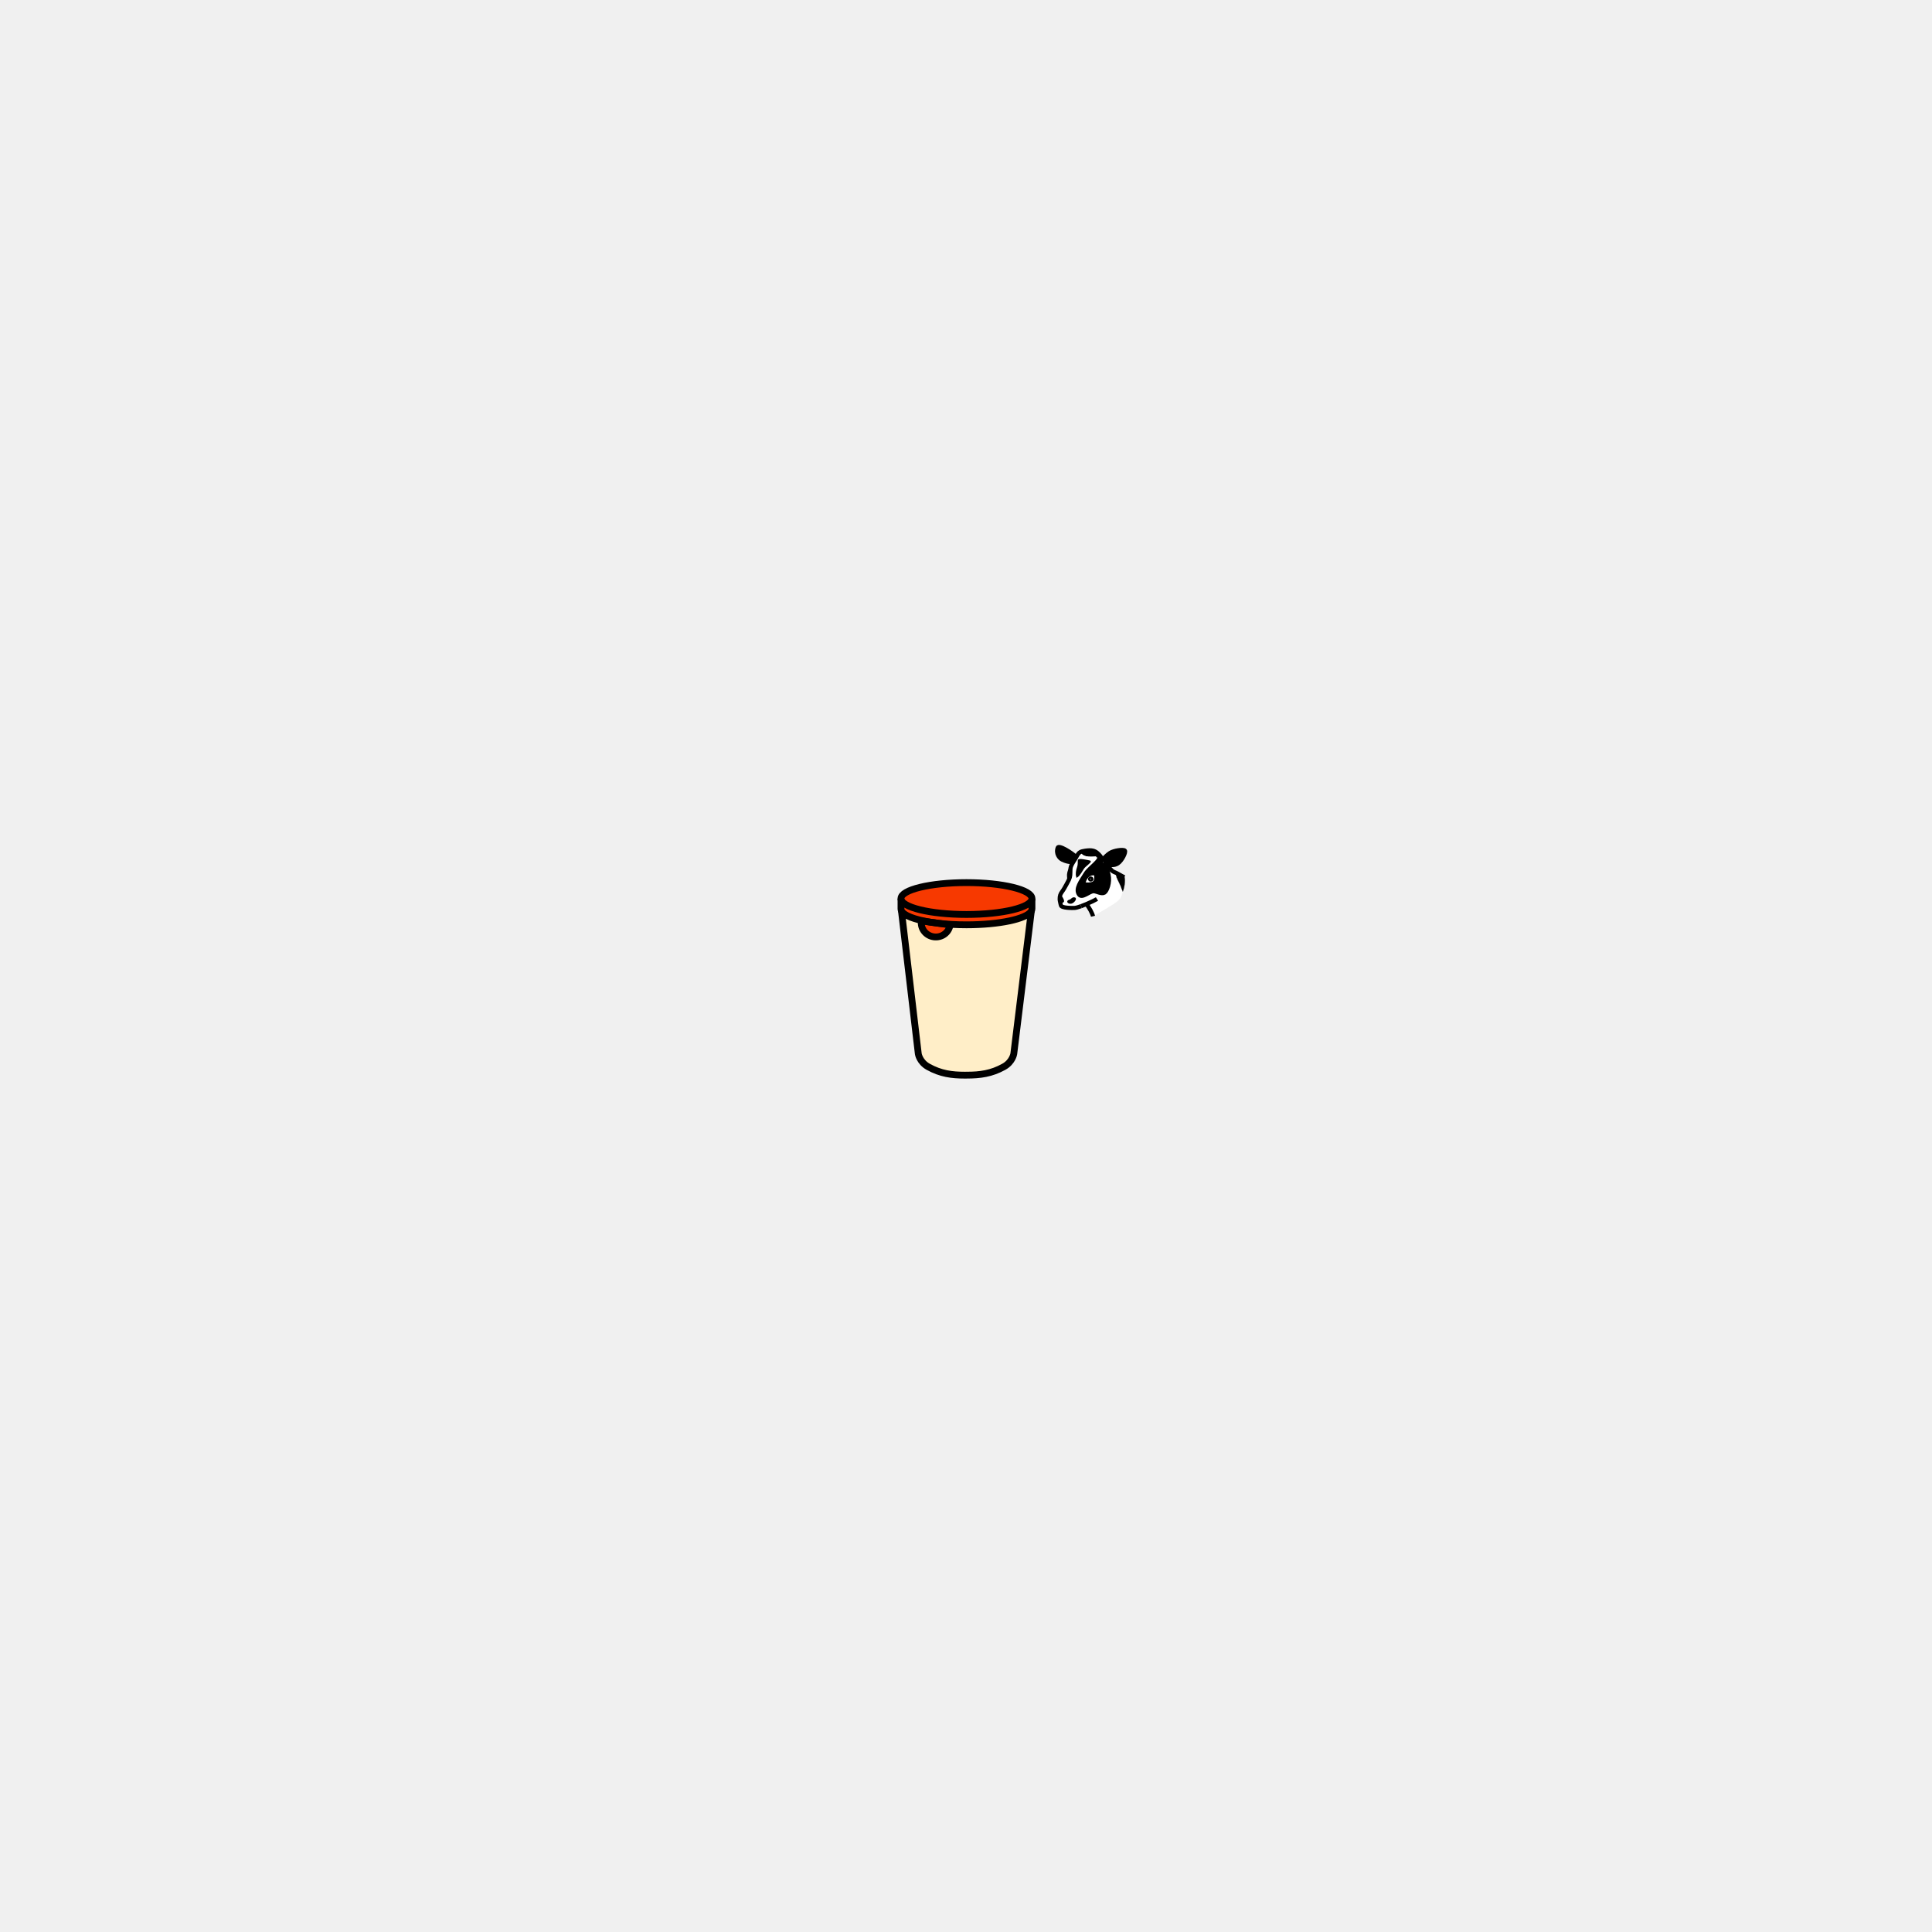
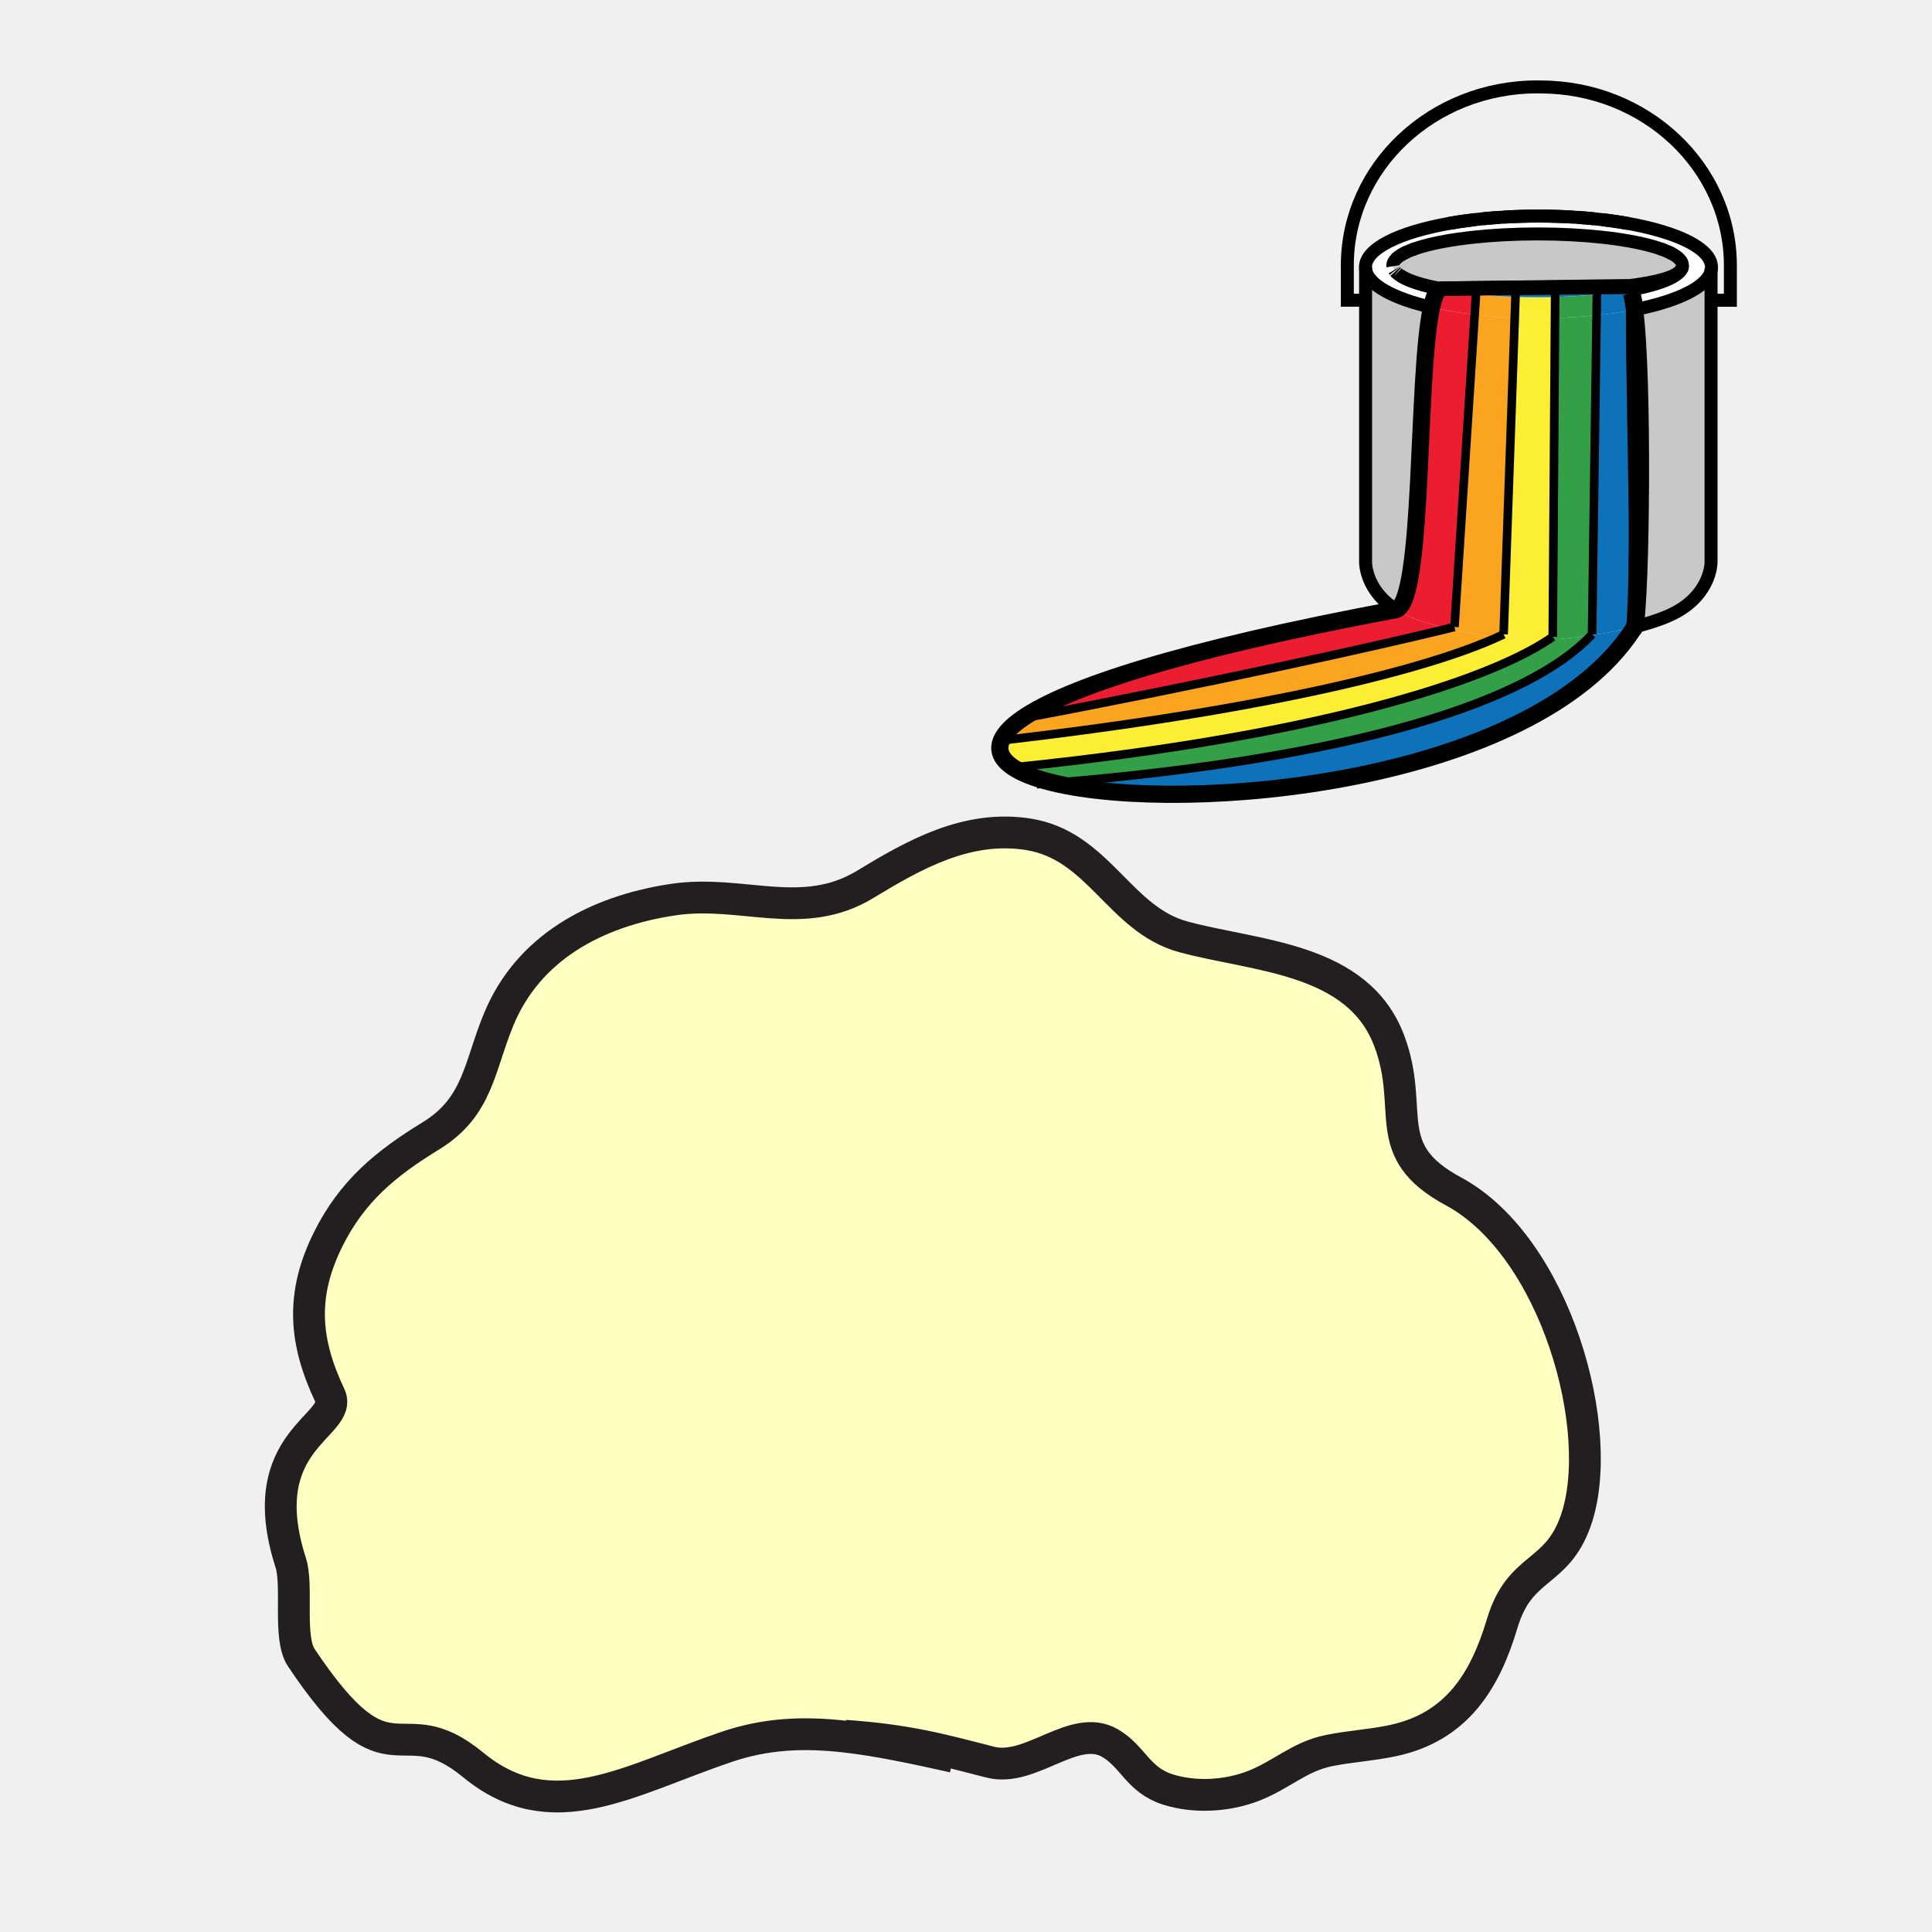
- <svg xmlns="http://www.w3.org/2000/svg" width="6037.35" height="6037.35" viewBox="0 0 6037.35 6037.35" overflow="visible">
-   <path d="M3507.26 2738.178c1.729.64 3.84 1.4 6.64 2.41 3.36 12.59-.64 34.58-5.37 45.91-.02-.04-.04-.07-.05-.11-3-6.22-4.47-11.51-6.97-17.77-4.78-12.04-15.721-27.57-14.8-40.97 12.899 7.18 13.76 7.99 20.52 10.52l.03.01zM3454.48 2702.818l-1.33.33c-1.92-2.99-3.41-2.81-5.37-6.36-1.56-2.82-2.05-6.55-3.359-9.95l.06-.02c8.46-7.99 14.17-14.87 24-21.34 12.27-8.07 42.6-12.14 46.67-7.33 4.061 4.82-9.11 31.6-22 40-13.061 8.5-23.961 3.18-38.671 4.67z" />
-   <path d="M3444.42 2686.838c1.31 3.4 1.8 7.13 3.359 9.95 1.96 3.55 3.45 3.37 5.37 6.36l1.33-.33c.47.93.93 1.96 1.39 3.06 4.42 10.64 8.23 27.88 8.23 27.88 5.479 24.09-5.03 50.89-12.86 55.65-9.1 5.52-23.81-4.23-33.51-4.57-13.11-.45-36 23.75-45.59 10.77-13-17.6 5.7-41.41 20.26-65.13 11.4-18.59 51.12-43.25 41.68-54.6 1.061-.04 2.08-.06 3.07-.06l1.36-.66c2.85 3.69 5.13 7.71 5.97 11.66l-.059.02zm-36.24 67.52c10.22-1.48 8.79-9.13 8.72-16.5-15.01-.43-20.92 17.33-20.92 17.33 6.34.31 6.01.07 12.2-.83z" />
-   <path d="M3434.08 2675.878c-19.18.66-48.67 6.44-57.979-13.44 3.399-1.78 7.99-2.96 14.95-3.96 20.76-3 29.56-.24 38.1 7 3.11 2.64 6.51 6 9.36 9.68l-1.36.66c-.991 0-2.011.02-3.071.06z" />
-   <path d="M3413.64 2746.928c0 2.48-2.311 4.48-5.16 4.48s-5.16-2-5.16-4.48 2.311-4.48 5.16-4.48 5.16 2.01 5.16 4.48z" fill="#fff" />
-   <path d="M3416.9 2737.858c.07 7.37 1.5 15.02-8.72 16.5-6.19.9-5.86 1.14-12.2.83 0 0 5.91-17.76 20.92-17.33zm-8.42 13.55c2.85 0 5.16-2 5.16-4.48 0-2.47-2.311-4.48-5.16-4.48s-5.16 2-5.16 4.48 2.31 4.48 5.16 4.48z" fill="#fff" />
-   <path d="M3370.54 2688.468c0-4.83 30.4 2.05 35.08 3.08 4.58 1-15.14 13.93-20.14 21.43-4.81 7.22-12.48 21.81-20.01 26.6-2.78-8.24-.41-20.73 2.529-28.58 2.631-7.01 2.541-14.76 2.541-22.53zM3358.78 2806.728c4.9 2.36-4.569 13.74-11.29 15.02-8.95 1.7-15.31-5.79-5.18-8.17 6-1.41 9.22-9.79 16.47-6.85zM3303.81 2648.148c4.61-12.51 49.02 17.31 60.25 28.89-.88 1.56-1.83 3.26-2.91 5.11-2.76 4.74-5.71 9.06-8.32 13.29l-1.02-.62s-11.67 3.27-32.66-6.67c-10.65-5.04-22.49-20.6-15.34-40zM3319.56 2806.368c1 1.7 4.47 7.92 3.04 10.77-1.91 3.82-8.96.29-10.021-1.15-.33-.46-.52-.96-.619-1.49-.2-1.1 0-2.31.199-3.38.44-2.4 1.16-9.48 2.32-10.03 1.821-.61 3.781 3.1 5.081 5.28z" />
-   <path d="M3365.47 2739.578c7.529-4.79 15.2-19.38 20.01-26.6 5-7.5 24.72-20.43 20.14-21.43-4.68-1.03-35.08-7.91-35.08-3.08 0 7.77.091 15.52-2.54 22.53-2.94 7.85-5.31 20.34-2.53 28.58zm-50.99 61.51c-1.16.55-1.88 7.63-2.32 10.03-.199 1.07-.399 2.28-.199 3.38-.261-1.55-.44-2.96-.48-4.02-.38-10.79 2.8-17.63 6.3-22.44 7.51-10.33 9-14.08 14.99-24.6 3.16-5.55 5.47-9.89 7.16-13.52 5.91-12.7 4.27-16.72 5.05-33.44.06-1.36.22-2.68.45-3.97 0-.01.01-.01.01-.02 1.1-6.06 3.95-11.48 7.39-17.05 2.61-4.23 5.561-8.55 8.32-13.29 1.08-1.85 2.03-3.55 2.91-5.11 4.2-7.49 6.61-11.79 12.04-14.6 9.31 19.88 38.8 14.1 57.979 13.44 9.44 11.35-30.279 36.01-41.68 54.6-14.56 23.72-33.26 47.53-20.26 65.13 9.59 12.98 32.479-11.22 45.59-10.77 9.7.34 24.41 10.09 33.51 4.57 7.83-4.76 18.34-31.56 12.86-55.65 0 0-3.811-17.24-8.23-27.88l2.11-.9c6.72 3.75 11.12 10.26 16.3 15.24 5.17 4.98 10.45 5.6 16.101 8.67l16.85 9.28c-6.76-2.53-7.62-3.34-20.52-10.52-.921 13.4 10.02 28.93 14.8 40.97 2.5 6.26 3.97 11.55 6.97 17.77l-.03.01c-1.56 4.5-4.37 16.53-7.22 20.33-6.71 8.95-17.12 15.81-26.48 21.68-18.899 11.84-39.659 23.92-59.109 34.89l-.05-.09c-2.41-10.09-12.32-27.45-19.11-36.06l-.93-2.2c-5.82 2.47-11.761 4.84-17.25 6.83-8.53 3.08-16.011 5.24-20.391 5.44-5.979.26-42.22.92-42.81-8.68 0 0-2.16-8.12-3.14-14.04.1.53.289 1.03.619 1.49 1.061 1.44 8.11 4.97 10.021 1.15 1.43-2.85-2.04-9.07-3.04-10.77-1.301-2.18-3.261-5.89-5.081-5.28zm33.01 20.66c6.721-1.28 16.19-12.66 11.29-15.02-7.25-2.94-10.47 5.44-16.47 6.85-10.13 2.38-3.77 9.87 5.18 8.17z" fill="#fff" />
-   <g fill="none">
-     <path d="M3364.48 2677.478a16.3 16.3 0 0 0-.42-.44c-11.23-11.58-55.64-41.4-60.25-28.89-7.15 19.4 4.689 34.96 15.34 40 20.99 9.94 32.66 6.67 32.66 6.67" stroke="#000" stroke-width="9.578" />
-     <path d="M3345.43 2712.508c-2.21 3.96-4.58 7.99-5.95 13.47-2.46 9.82-.5 13.08-.5 23.5M3350.48 2699.478c-.76 5.18-2.82 9.06-5.04 13.01" stroke="#000" stroke-width="8" />
-     <path d="M3416.9 2737.858c.07 7.37 1.5 15.02-8.72 16.5-6.19.9-5.86 1.14-12.2.83 0 0 5.91-17.76 20.92-17.33z" stroke="#fff" stroke-width="5" />
-     <path d="M3413.64 2746.928c0 2.48-2.311 4.48-5.16 4.48s-5.16-2-5.16-4.48 2.311-4.48 5.16-4.48 5.16 2.01 5.16 4.48z" stroke="#000" stroke-width="7" />
-     <path d="M3342.31 2813.578c-10.13 2.38-3.771 9.87 5.18 8.17 6.721-1.28 16.19-12.66 11.29-15.02-7.25-2.94-10.47 5.44-16.47 6.85z" stroke="#000" stroke-width="4.309" />
-     <path d="M3370.54 2688.468c0-4.83 30.4 2.05 35.08 3.08 4.58 1-15.14 13.93-20.14 21.43-4.81 7.22-12.48 21.81-20.01 26.6-2.78-8.24-.41-20.73 2.529-28.58 2.631-7.01 2.541-14.76 2.541-22.53z" stroke="#000" stroke-width="5" />
-     <path d="M3378.3 2831.778c5.489-1.99 11.43-4.36 17.25-6.83 14.01-5.95 27.359-12.5 32.399-15.72M3396.48 2827.148c6.79 8.61 16.7 25.97 19.11 36.06" stroke="#000" stroke-width="13" />
-     <path d="M3319.56 2806.368c1 1.7 4.47 7.92 3.04 10.77-1.91 3.82-8.96.29-10.021-1.15-.33-.46-.52-.96-.619-1.49-.2-1.1 0-2.31.199-3.38.44-2.4 1.16-9.48 2.32-10.03 1.821-.61 3.781 3.1 5.081 5.28z" stroke="#000" stroke-width="4.308" />
-     <path stroke="#000" stroke-width="13" d="M3507.26 2738.178l6 3.31M3457.98 2704.978c6.72 3.75 11.12 10.26 16.3 15.24 5.17 4.98 10.45 5.6 16.101 8.67l16.85 9.28" />
-     <path d="M3426.88 2671.908c3.529 1.02 5.859 2.36 7.199 3.97 9.44 11.35-30.279 36.01-41.68 54.6-14.56 23.72-33.26 47.53-20.26 65.13 9.59 12.98 32.479-11.22 45.59-10.77 9.7.34 24.41 10.09 33.51 4.57 7.83-4.76 18.34-31.56 12.86-55.65 0 0-3.811-17.24-8.23-27.88-.46-1.1-.92-2.13-1.39-3.06 14.71-1.49 25.61 3.83 38.67-4.67 12.89-8.4 26.061-35.18 22-40-4.07-4.81-34.4-.74-46.67 7.33-9.83 6.47-15.54 13.35-24 21.34-.84-3.95-3.12-7.97-5.97-11.66-2.851-3.68-6.25-7.04-9.36-9.68-8.54-7.24-17.34-10-38.1-7-6.96 1-11.551 2.18-14.95 3.96-5.43 2.81-7.84 7.11-12.04 14.6-.88 1.56-1.83 3.26-2.91 5.11-2.76 4.74-5.71 9.06-8.32 13.29-3.439 5.57-6.29 10.99-7.39 17.05 0 .01-.01.01-.01.02-.23 1.29-.391 2.61-.45 3.97-.78 16.72.86 20.74-5.05 33.44-1.69 3.63-4 7.97-7.16 13.52-5.99 10.52-7.48 14.27-14.99 24.6-3.5 4.81-6.68 11.65-6.3 22.44.04 1.06.22 2.47.48 4.02.979 5.92 3.14 14.04 3.14 14.04.59 9.6 36.83 8.94 42.81 8.68 4.38-.2 11.86-2.36 20.391-5.44" stroke="#000" stroke-width="13" />
-     <path d="M3507.23 2738.168c-6.76-2.53-7.62-3.34-20.52-10.52" stroke="#000" stroke-width=".5" stroke-linecap="round" stroke-linejoin="round" />
-     <path stroke="#000" stroke-width="13" d="M3507.26 2738.178l-.03-.01" />
-     <path d="M3486.71 2727.648c-.921 13.4 10.02 28.93 14.8 40.97 2.5 6.26 3.97 11.55 6.97 17.77.01.04.03.07.05.11 4.73-11.33 8.73-33.32 5.37-45.91-2.8-1.01-4.91-1.77-6.64-2.41" stroke="#000" stroke-width=".5" stroke-linecap="round" stroke-linejoin="round" />
+ <svg xmlns="http://www.w3.org/2000/svg" width="850.524" height="850.529" viewBox="0 0 850.524 850.529" overflow="visible">
+   <path d="M740.679 117.273z" fill="#0d72ba" />
+   <path d="M703.041 126.188l-35.733.46-17.354.222-15.352.195c-7.902-1.353-14.042-3.235-17.688-5.431-.119-.07-.233-.141-.347-.211a10.963 10.963 0 0 1-.995-.698c-.13-.092-.243-.189-.357-.281-.032-.021-.064-.049-.097-.076-.055-.049-.104-.086-.152-.135-.064-.054-.124-.114-.184-.173-.06-.054-.113-.113-.173-.167a5.703 5.703 0 0 1-.313-.341c-.055-.054-.104-.114-.151-.167a1.736 1.736 0 0 1-.13-.173 3.086 3.086 0 0 1-.244-.346c-.032-.043-.054-.081-.081-.125-.043-.076-.081-.151-.124-.227-.07-.13-.13-.265-.179-.4a2.009 2.009 0 0 1-.124-.373c-.017-.06-.033-.114-.044-.173 0-.005-.005-.016-.005-.021a4.261 4.261 0 0 1-.044-.271v-.054a1.93 1.93 0 0 1-.021-.303c0-1.017.498-2.001 1.439-2.954.064-.065.13-.125.194-.189.06-.06.119-.119.184-.173.065-.054.125-.114.189-.167a12.454 12.454 0 0 1 1.602-1.147c.168-.103.352-.211.535-.325.185-.103.373-.211.568-.313.2-.103.4-.206.605-.309.076-.043.157-.081.238-.119.238-.114.486-.228.735-.346a31.867 31.867 0 0 1 2.158-.893 44.57 44.57 0 0 1 1.185-.433c.271-.097.547-.189.833-.287.282-.092.563-.184.86-.276.292-.092.584-.184.888-.276.297-.086.605-.173.919-.265 11.657-3.322 30.006-5.463 50.642-5.463 20.637 0 38.985 2.142 50.643 5.463.308.092.616.178.919.265l.888.276c.292.092.578.184.859.276.281.098.558.189.833.287.406.141.801.287 1.18.433.768.287 1.493.584 2.163.893.249.119.498.232.736.346.081.038.162.076.238.119.199.103.405.206.605.309.194.103.384.211.568.313.184.108.362.216.535.325.346.211.671.427.968.649.222.163.434.33.633.498.065.054.125.113.189.167.13.114.244.222.357.335.952.958 1.46 1.958 1.46 2.98 0 .119-.011.244-.021.357-.016.13-.037.26-.07.384-.005.005-.005.011-.005.016-1.077 4.089-10.905 6.61-25.511 8.363l-12.049.15z" fill="#c8c8c8" />
+   <path d="M735.384 111.334c.205.108.405.211.605.314-.2-.103-.406-.206-.605-.309-.076-.043-.157-.081-.238-.119.081.038.162.076.238.114zM735.146 111.221c-.238-.114-.487-.228-.736-.346.248.113.497.227.736.346zM731.066 109.549zM719.707 275.933c2.813-13.988 3.824-110.252-.124-139.603 19.019-3.754 31.985-9.975 33.678-17.115v128.417s.07 13.512-15.644 21.962c-4.576 2.461-10.954 4.587-17.91 6.339z" fill="#c8c8c8" />
+   <path d="M719.583 136.331c3.948 29.351 2.938 125.614.124 139.603.931-5.35 1.201-19.127 1.152-36.269.373-34.117-.043-81.649-1.276-103.334z" fill="#33a048" />
+   <path d="M719.583 136.331c1.233 21.686 1.649 69.217 1.276 103.333-.097-34.63-1.482-82.989-1.276-103.333z" fill="#c8c8c8" />
+   <path d="M702.862 138.813l.13-9.174c5.442-.536 10.479-1.233 14.984-2.066l.254 1.396c.433 1.417.893 3.943 1.353 7.362-5.161 1.022-10.77 1.86-16.721 2.482zM718.858 277.221c-44.443 67.827-196.233 81.588-255.107 67.443 135.242-11.089 209.767-36.442 236.705-64.955 6.296-.936 13.009-2.207 19.251-3.776-.064.585-.601.909-.849 1.288z" fill="#0d72ba" />
+   <path d="M718.23 128.968a29.834 29.834 0 0 1 1.353 7.362c-.46-3.418-.92-5.944-1.353-7.362z" fill="#fff" />
+   <path d="M715.093 126.037c-.838.103-1.698.2-2.569.297l-9.487.092.005-.238 12.051-.151z" fill="#faa41f" />
+   <path d="M703.036 126.426l9.487-.092c-2.996.33-6.172.633-9.498.909l.011-.817z" fill="#faa41f" />
+   <path d="M716.781 98.384z" fill="#fff" />
+   <path d="M703.025 127.243a355.99 355.99 0 0 0 9.498-.909c.871-.097 1.731-.195 2.569-.297 14.605-1.752 24.434-4.273 25.511-8.363-.979 3.97-9.559 7.502-22.627 9.899-4.506.833-9.542 1.531-14.984 2.066l.033-2.396z" fill="#0d72ba" />
+   <path d="M705.216 96.686z" fill="#fff" />
+   <path fill="#faa41f" d="M703.041 126.188l-.005.238-18.381.173-17.347.162v-.113z" />
+   <path d="M700.456 279.709c.146-.151.286-.303.427-.455l1.979-140.441c5.95-.622 11.56-1.461 16.721-2.483-.206 20.344 1.179 68.703 1.276 103.333-.189 17.125-.573 30.871-1.152 36.269-6.242 1.57-12.955 2.841-19.251 3.777z" fill="#0d72ba" />
+   <path d="M681.777 281.564c4.798-.146 11.468-.779 18.679-1.855-26.938 28.512-101.463 53.866-236.705 64.955-6.329-1.52-11.587-3.365-15.52-5.501l-.157-1.526c133.074-13.756 206.268-37.827 233.703-56.073z" fill="#33a048" />
+   <path d="M694.489 95.701z" fill="#fff" />
+   <path d="M684.655 126.599l18.381-.173-.011.817c-5.739.481-11.917.898-18.381 1.282l.011-1.812v-.114z" fill="#faa41f" />
+   <path d="M702.992 129.639c-5.723.557-11.895.941-18.364 1.109l.017-2.223c6.464-.384 12.642-.801 18.381-1.282l-.034 2.396z" fill="#0d72ba" />
+   <path d="M684.563 140.009l.064-9.261c6.47-.167 12.642-.552 18.364-1.109l-.13 9.174a234.177 234.177 0 0 1-18.298 1.196z" fill="#33a048" />
+   <path d="M681.777 281.564a67.05 67.05 0 0 0 1.796-1.228l.99-140.328a234.313 234.313 0 0 0 18.299-1.195l-1.979 140.441c-.141.151-.281.303-.427.455-7.211 1.076-13.881 1.709-18.679 1.855z" fill="#33a048" />
+   <path d="M448.074 337.637l.157 1.526c-6.815-3.7-9.655-8.271-7.222-13.54l1.31.151c117.555-13.642 186.23-31.363 216.896-45.249 6.216.768 11.712 1.174 15.515 1.174l4.976-.098c.645 0 1.337-.011 2.072-.038-27.436 18.247-100.63 42.318-233.704 56.074zM677.293 140.117c-3.543 0-7.037-.07-10.451-.211l.325-9.217c3.181.108 6.442.162 9.758.162 2.607 0 5.177-.032 7.703-.103l-.064 9.261c-2.392.075-4.821.108-7.271.108z" fill="#fbee34" />
+   <path d="M676.677 128.968c-3.219.173-6.378.276-9.461.319l.092-2.526 17.348-.162v.114l-.011 1.812c-2.614.151-5.275.297-7.968.443z" fill="#faa41f" />
+   <path d="M676.677 128.968c2.693-.146 5.354-.292 7.968-.443l-.017 2.223c-2.526.07-5.096.103-7.703.103-3.315 0-6.577-.054-9.758-.162l.049-1.401c3.083-.044 6.242-.146 9.461-.32z" fill="#0d72ba" />
+   <path fill="#faa41f" d="M667.308 126.648v.113l-17.354.163v-.054z" />
+   <path d="M667.308 126.761l-.092 2.526a210.662 210.662 0 0 1-17.386-.455l.124-1.909 17.354-.162z" fill="#faa41f" />
+   <path d="M692.64 95.583c-4.955-.298-10.089-.455-15.347-.455s-10.392.157-15.352.455c4.96-.303 10.094-.46 15.352-.46s10.392.156 15.347.46z" fill="#fff" />
+   <path d="M674.729 281.7c-3.803 0-9.299-.406-15.515-1.174.941-.427 1.851-.85 2.722-1.271l4.905-139.349a253.69 253.69 0 0 0 17.722.103l-.99 140.328a67.05 67.05 0 0 1-1.796 1.228c-.735.027-1.428.038-2.072.038l-4.976.097z" fill="#fbee34" />
+   <path d="M660.092 95.701z" fill="#fff" />
+   <path d="M666.842 139.906a233.28 233.28 0 0 1-17.64-1.368l.579-9.012c5.42.557 11.257.958 17.386 1.163l-.325 9.217z" fill="#faa41f" />
+   <path d="M659.215 280.526c-6.815-.85-14.491-2.142-21.724-3.825.979-.238 1.915-.47 2.808-.692l8.903-137.471c5.583.654 11.495 1.12 17.64 1.368l-4.905 139.349a126.6 126.6 0 0 1-2.722 1.271z" fill="#faa41f" />
+   <path d="M649.83 128.833c5.42.374 11.257.541 17.386.455l-.049 1.401a254.442 254.442 0 0 1-17.386-1.163l.049-.693z" fill="#0d72ba" />
+   <path d="M649.954 126.924l-.124 1.909c-5.556-.384-10.673-.984-15.211-1.763l15.335-.146z" fill="#faa41f" />
+   <path d="M645.946 97.113z" fill="#fff" />
+   <path d="M637.491 276.701c7.232 1.683 14.908 2.975 21.724 3.825-30.665 13.885-99.341 31.606-216.896 45.249l-1.31-.151c1.342-2.916 4.29-6.042 9.071-9.353 82.185-15.499 155.897-31.807 187.411-39.57z" fill="#faa41f" />
+   <path d="M637.794 98.384a179.04 179.04 0 0 1 8.152-1.271c-2.812.379-5.534.801-8.152 1.271z" fill="#fff" />
+   <path d="M633.603 127.135c4.771.968 10.224 1.774 16.179 2.391l-.579 9.012c-6.88-.806-13.263-1.899-18.986-3.229.913-4.15 2.022-7.022 3.386-8.174z" fill="#ed1d31" />
+   <path d="M634.619 127.07c-.006 0-.011 0-.017-.005l15.352-.195v.054l-15.335.146z" fill="#faa41f" />
+   <path d="M634.04 127.075l.563-.011c.006.005.011.005.017.005l-.58.006z" fill="#ed1d31" />
+   <path d="M634.04 127.075l.579-.005c4.538.779 9.655 1.379 15.211 1.763l-.049.692c-5.955-.617-11.408-1.422-16.179-2.391.026-.016.049-.038.075-.06h.363z" fill="#0d72ba" />
+   <path d="M633.603 127.135c-1.363 1.152-2.473 4.024-3.387 8.173-16.996-3.954-28.155-9.997-29.037-16.817-.026-.287-.054-.579-.054-.866 0-8.152 14.687-15.297 36.669-19.241 2.618-.471 5.34-.893 8.152-1.271a205.034 205.034 0 0 1 6.913-.806 243.966 243.966 0 0 1 9.082-.725c4.96-.298 10.094-.455 15.352-.455a256.09 256.09 0 0 1 17.197.574c2.456.168 4.868.374 7.227.606 1.18.119 2.348.244 3.5.378 1.152.135 2.294.276 3.413.428 2.813.378 5.534.8 8.152 1.271 21.982 3.943 36.669 11.089 36.669 19.241a6.87 6.87 0 0 1-.189 1.59c-1.692 7.14-14.659 13.361-33.678 17.115a29.728 29.728 0 0 0-1.353-7.362l-.254-1.396c13.068-2.396 21.647-5.929 22.627-9.899a2.733 2.733 0 0 0 .075-.4c.011-.113.021-.238.021-.357 0-1.022-.508-2.023-1.46-2.98a6.842 6.842 0 0 0-.357-.335c-.064-.054-.124-.114-.189-.167a11.914 11.914 0 0 0-.633-.498 12.43 12.43 0 0 0-.968-.649 30.113 30.113 0 0 0-.535-.325c-.185-.103-.374-.211-.568-.313-.2-.103-.4-.206-.605-.314a7.591 7.591 0 0 0-.238-.113 31.817 31.817 0 0 0-2.899-1.239 27.667 27.667 0 0 0-1.18-.433c-.275-.097-.552-.189-.833-.287a80.636 80.636 0 0 0-1.747-.552c-.303-.086-.611-.173-.919-.265-11.657-3.322-30.006-5.463-50.643-5.463-20.636 0-38.984 2.142-50.642 5.463-.313.092-.622.178-.919.265-.304.092-.596.184-.888.276-.297.092-.578.184-.86.276-.286.098-.563.189-.833.287-.405.141-.8.282-1.185.433-.768.287-1.487.584-2.158.893-.249.113-.497.227-.735.346l-.238.113c-.205.108-.405.211-.605.314-.195.103-.384.211-.568.313-.184.108-.367.216-.535.325a12.454 12.454 0 0 0-1.602 1.147c-.064.054-.124.113-.189.167-.064.054-.124.114-.184.167-.07.065-.135.13-.194.195-.941.952-1.439 1.937-1.439 2.954 0 .103.006.2.021.303v.054c.012.092.027.184.044.271 0 .005.005.016.005.021.011.06.027.114.044.173a2.009 2.009 0 0 0 .124.373c.049.135.108.271.179.4.043.076.081.151.124.227.027.043.049.082.081.125.07.114.151.233.244.346.037.06.081.114.13.173.048.06.092.113.146.167.049.054.098.114.151.173l.168.167c.049.06.108.114.173.167.06.06.119.119.184.173.049.049.098.086.152.135.032.027.064.054.097.076.114.097.232.195.357.281.303.244.638.471.995.698.108.07.217.135.33.206s.228.141.341.206c3.519 2.041 9.171 3.853 16.361 5.303z" fill="#fff" />
+   <path d="M630.216 135.308c5.724 1.331 12.106 2.423 18.986 3.229l-8.903 137.471c-.893.222-1.828.455-2.808.692-8.017-1.872-15.492-4.225-20.663-7.005a38.184 38.184 0 0 1-2.261-1.32c12.436-3.563 8.947-102.721 15.649-133.067z" fill="#ed1d31" />
+   <path d="M634.603 127.064l-.563.011h-.362c-.026.021-.049.043-.075.06-7.189-1.45-12.842-3.262-16.363-5.301-.108-.065-.217-.13-.324-.2 3.645 2.196 9.784 4.078 17.687 5.43z" fill="#fff" />
+   <path d="M621.599 109.982zM618.705 111.221c.238-.119.486-.233.735-.346-.249.118-.497.232-.735.346zM617.861 111.648c.2-.103.4-.206.605-.314.076-.038.157-.076.238-.113-.081.038-.162.076-.238.119-.204.102-.404.205-.605.308zM616.758 112.286c.168-.108.352-.216.535-.325-.184.114-.367.223-.535.325z" fill="#c8c8c8" />
+   <path d="M616.898 121.628c.005.005.011.005.017.005.107.07.216.135.324.2-.113-.064-.227-.135-.341-.205z" fill="#fff" />
+   <path d="M616.898 121.628c-.113-.07-.222-.135-.33-.206.113.07.228.141.347.211-.006 0-.012 0-.017-.005z" fill="#fff" />
+   <path d="M615.573 120.725a4.457 4.457 0 0 1-.357-.281c.114.091.227.189.357.281z" fill="#ed1d31" />
+   <path d="M601.179 118.491c.882 6.821 12.041 12.863 29.037 16.817-6.702 30.346-3.213 129.503-15.648 133.068-13.448-8.455-13.389-20.642-13.389-20.642V118.491z" fill="#c8c8c8" />
+   <path d="M614.567 268.376c.714.449 1.466.893 2.261 1.32 5.171 2.78 12.646 5.133 20.663 7.005-31.515 7.763-105.227 24.071-187.41 39.569 19.474-13.502 69.293-30.092 164.253-47.834.081-.016.157-.033.233-.06z" fill="#ed1d31" />
+   <path d="M614.589 113.963c.06-.065.124-.13.194-.195.06-.054.119-.113.184-.167-.064.054-.124.114-.184.173-.064.064-.13.124-.194.189z" fill="#c8c8c8" />
+   <path d="M614.783 120.059a1.377 1.377 0 0 1-.173-.167c.06.054.114.113.173.167zM614.61 119.892c-.06-.06-.113-.114-.168-.167-.054-.06-.098-.119-.146-.173.098.113.201.226.314.34z" fill="#ed1d31" />
+   <path d="M614.291 119.551a2.102 2.102 0 0 1-.146-.167c.048.054.097.113.151.167.048.054.092.114.146.173-.053-.059-.102-.119-.151-.173z" fill="#fff" />
+   <g fill="none" stroke="#000">
+     <path d="M719.583 136.331c3.948 29.351 2.938 125.614.124 139.603" stroke-width="7.573" />
+     <path d="M616.898 121.628c.113.07.228.141.341.206M614.967 113.601c-.064.054-.124.114-.184.173-.064.064-.13.124-.194.189M618.705 111.221c-.081.038-.162.076-.238.119a67.64 67.64 0 0 0-.605.309M735.989 111.648c-.2-.103-.406-.206-.605-.309-.076-.043-.157-.081-.238-.119M705.216 96.686c1.152.135 2.294.276 3.413.428 2.813.378 5.534.8 8.152 1.271M694.489 95.701c2.456.168 4.868.374 7.227.606M661.941 95.583c4.96-.298 10.094-.455 15.352-.455s10.392.157 15.347.455M652.859 96.307c2.363-.232 4.771-.438 7.232-.606M637.794 98.384c2.618-.471 5.34-.893 8.152-1.271 1.125-.152 2.261-.292 3.413-.428" stroke-width="5.712" />
+     <path d="M718.23 128.968c.433 1.417.893 3.943 1.353 7.362M719.707 275.933c.931-5.35 1.201-19.127 1.152-36.269-.098-34.63-1.482-82.989-1.276-103.333" stroke-width="7.573" />
+     <path d="M621.599 109.982a44.57 44.57 0 0 1 1.185-.433M618.705 111.221c.238-.114.486-.228.735-.346M616.758 112.286c.168-.103.352-.211.535-.325M614.783 120.059c-.06-.054-.113-.113-.173-.167a5.703 5.703 0 0 1-.313-.341M615.573 120.725c-.13-.092-.243-.189-.357-.281M633.603 127.135c-7.189-1.45-12.842-3.262-16.363-5.301-.108-.065-.217-.13-.324-.2-.006 0-.012 0-.017-.005-.113-.07-.222-.135-.33-.206M740.604 117.674c-.979 3.97-9.559 7.502-22.627 9.899M740.679 117.273c-.016.13-.037.26-.07.384M734.409 110.875c.249.119.498.232.736.346M731.066 109.549c.406.141.801.287 1.18.433" stroke-width="5.712" />
+     <path d="M630.216 135.308c-16.996-3.954-28.155-9.997-29.037-16.817-.026-.287-.054-.579-.054-.866 0-8.152 14.687-15.297 36.669-19.241a179.04 179.04 0 0 1 8.152-1.271 205.034 205.034 0 0 1 6.913-.806 225.253 225.253 0 0 1 9.082-.725c4.96-.303 10.094-.46 15.352-.46a251.915 251.915 0 0 1 17.197.579 225.17 225.17 0 0 1 10.727.984c1.152.135 2.294.276 3.413.428 2.813.373 5.534.8 8.152 1.271 21.982 3.943 36.669 11.089 36.669 19.241a6.87 6.87 0 0 1-.189 1.59c-1.692 7.14-14.659 13.361-33.678 17.115" stroke-width="5.712" />
+     <path d="M613.171 117.219a1.93 1.93 0 0 1-.021-.303c0-1.017.498-2.001 1.439-2.954.06-.065.124-.13.194-.195.06-.054.119-.113.184-.167.065-.054.125-.114.189-.167a12.454 12.454 0 0 1 1.602-1.147c.168-.108.352-.216.535-.325.185-.103.373-.211.568-.313.2-.103.4-.206.605-.314.076-.038.157-.076.238-.113a31.867 31.867 0 0 1 2.893-1.239c.385-.151.779-.292 1.185-.433.271-.097.547-.189.833-.287.282-.092.563-.184.86-.276.292-.092.584-.184.888-.276.297-.086.605-.173.919-.265 11.657-3.322 30.006-5.463 50.642-5.463 20.637 0 38.985 2.142 50.643 5.463.308.092.616.178.919.265l.888.276c.292.092.578.184.859.276.281.098.558.189.833.287.406.141.801.282 1.18.433a31.606 31.606 0 0 1 2.899 1.239l.238.113c.205.108.405.211.605.314.194.103.384.211.568.313.184.108.362.216.535.325.346.211.671.427.968.649.222.163.434.33.633.498.065.054.125.113.189.167.13.114.244.222.357.335.952.958 1.46 1.958 1.46 2.98 0 .119-.011.244-.021.357-.016.13-.037.26-.07.384-.005.005-.005.011-.005.016-1.077 4.089-10.905 6.61-25.511 8.363M614.016 119.21a3.086 3.086 0 0 1-.244-.346M614.783 120.059a1.377 1.377 0 0 1-.173-.167c-.06-.06-.113-.114-.168-.167-.054-.06-.098-.119-.146-.173M634.619 127.07c-.006 0-.011 0-.017-.005-7.902-1.353-14.042-3.235-17.688-5.431-.119-.07-.233-.141-.347-.211a10.963 10.963 0 0 1-.995-.698 4.457 4.457 0 0 1-.357-.281c-.032-.021-.064-.049-.097-.076-.055-.049-.104-.086-.152-.135M614.567 268.376c-13.448-8.455-13.389-20.642-13.389-20.642V117.478M753.261 118.112v129.521s.07 13.512-15.644 21.962c-4.576 2.461-10.954 4.587-17.91 6.339" stroke-width="5.712" />
+     <path d="M753.569 132.187h8.2v-15.265c0-43.426-37.416-78.635-83.573-78.635l-1.477-.032c-46.157 0-83.584 35.214-83.584 78.635v15.265H601.346" stroke-width="5.712" />
+     <path d="M633.678 127.075c-.026.021-.049.043-.075.06-1.363 1.152-2.473 4.024-3.387 8.173-6.702 30.346-3.213 129.503-15.648 133.068a1.767 1.767 0 0 1-.233.06c-94.96 17.742-144.779 34.333-164.253 47.834-4.781 3.31-7.729 6.437-9.071 9.353-2.434 5.269.406 9.839 7.222 13.54 3.933 2.136 9.19 3.981 15.52 5.501 58.874 14.146 210.664.384 255.107-67.443.248-.379.784-.703.849-1.288.579-5.398.963-19.144 1.152-36.269.373-34.116-.043-81.648-1.276-103.333a29.728 29.728 0 0 0-1.353-7.362" stroke-width="7.573" />
+     <path stroke-width="6.324" d="M716.727 126.015l-1.634.022-12.052.151-35.733.46-17.354.222-15.351.194-.563.011" />
+     <path stroke-width="6.324" d="M633.678 127.075h.362l.579-.005 15.335-.146 17.354-.163 17.347-.162 18.381-.173 9.487-.092 7.514-.076" />
+     <path stroke-width="3.787" d="M703.047 125.631l-.006.557-.005.238-.011.817-.033 2.396-.13 9.174-1.979 140.441M700.883 279.254c-.141.151-.281.303-.427.455-26.938 28.512-101.463 53.866-236.705 64.955-2.435.2-4.891.395-7.368.584M684.655 126.713l-.01 1.812-.017 2.223-.065 9.261-.99 140.327M667.346 125.631l-.038 1.017v.113l-.092 2.527-.049 1.4-.325 9.218-4.905 139.348M650.035 125.631l-.081 1.239v.054l-.124 1.909-.049.692-.579 9.013-8.903 137.471" />
+     <path d="M683.573 280.336a67.05 67.05 0 0 1-1.796 1.228c-27.436 18.246-100.629 42.317-233.703 56.072-.113.017-.232.027-.346.038" stroke-width="3.787" />
+     <path d="M661.937 279.254c-.871.422-1.78.844-2.722 1.271-30.665 13.885-99.341 31.606-216.896 45.249M640.299 276.009c-.893.222-1.828.455-2.808.692-31.515 7.763-105.227 24.071-187.41 39.569-1.503.281-3.007.568-4.517.849" stroke-width="3.787" />
  </g>
+   <path fill="none" d="M0 .135h850.394v850.394H0z" />
  <g>
-     <path d="M3224.77 2807.88c0 27.49-91.61 49.77-204.61 49.77s-204.6-22.28-204.6-49.77c0-27.5 91.6-49.78 204.6-49.78s204.61 22.28 204.61 49.78z" fill="#f73900" />
-     <path d="M2816.89 2845.91c-.88-1.88-1.33-3.79-1.33-5.72v-32.31c0 27.49 91.6 49.77 204.6 49.77s204.61-22.28 204.61-49.77v32.31c0 2.61-.83 5.18-2.43 7.68-15.17 23.85-99.92 42.1-202.18 42.1-31.2 0-60.76-1.7-87.22-4.74l-27.86-3.87c-47.92-7.95-81.25-20.72-88.19-35.44v-.01z" fill="#f73900" />
-     <path d="M2932.94 2885.23l35.93 5c-3.35 24.04-26.12 40.74-50.88 37.29-24.75-3.44-42.1-25.72-38.76-49.76l25.85 3.6c8.82 1.46 18.13 2.76 27.86 3.87z" fill="#f73900" />
-     <path d="M3222.73 2848.12l-54.72 444.959s-3.8 25.311-31 40.44c-39.06 21.7-74.61 26.2-115.59 26.2l-5.99.08c-40.98 0-75.72-4.391-114.78-26.101-27.2-15.13-31-40.439-31-40.439l-52.76-447.34c6.94 14.72 40.27 27.49 88.19 35.44l-25.85-3.6c-3.34 24.04 14.01 46.32 38.76 49.76 24.76 3.45 47.53-13.25 50.88-37.29l-35.93-5c26.46 3.04 56.02 4.74 87.22 4.74 102.26 0 187.01-18.25 202.18-42.1l.39.251z" fill="#ffeec8" />
-     <g fill="none" stroke="#000" stroke-width="21.297">
-       <path d="M3224.77 2807.88c0 27.49-91.61 49.77-204.61 49.77s-204.6-22.28-204.6-49.77c0-27.5 91.6-49.78 204.6-49.78s204.61 22.28 204.61 49.78z" />
-       <path d="M2816.89 2845.92c6.94 14.72 40.27 27.49 88.19 35.44 8.82 1.46 18.13 2.76 27.86 3.87 26.46 3.04 56.02 4.74 87.22 4.74 102.26 0 187.01-18.25 202.18-42.1 1.6-2.5 2.43-5.07 2.43-7.68v-32.31M2815.56 2807.88v32.31c0 1.93.45 3.84 1.33 5.72" />
-       <path d="M3222.73 2848.12l-54.72 444.959s-3.8 25.311-31 40.44c-39.06 21.7-74.61 26.2-115.59 26.2l-5.99.08c-40.98 0-75.72-4.391-114.78-26.101-27.2-15.13-31-40.439-31-40.439l-52.76-447.34v-.01l-.01-.11" />
-       <path d="M2932.94 2885.23l35.93 5c-3.35 24.04-26.12 40.74-50.88 37.29-24.75-3.44-42.1-25.72-38.76-49.76l25.85 3.6 27.86 3.87z" />
-     </g>
+     <path d="M639.823 524.459c45.044 24.248 67.653 105.563 53.903 144.949-8.51 24.32-24.668 19.226-32.429 45.367-7.587 25.459-20.14 45.44-47.802 51.434-9.596 2.085-18.953 2.517-28.562 4.482-12.977 2.649-20.675 10.668-33.152 15.534-11.592 4.495-25.866 5.322-37.732 1.534-13.102-4.184-15.173-14.455-25.379-20.389-15.747-9.146-34.788 12.969-52.693 8.391-21.973-5.622-35.972-9.625-63.972-11.627l-.05.372c-18.554-2.086-34.937-1.283-52.094 4.53-43.209 14.636-76.924 36.462-111.562 7.923-33.003-27.196-35.636 12.766-75.676-47.237-5.852-8.773-1.311-31.464-4.642-41.796-17.531-54.394 23.545-60.23 17.219-73.607-11.23-23.78-12.902-44.157-.798-68.597 10.581-21.323 25.354-33.466 45.268-45.667 20.838-12.766 21.15-30.193 29.909-51.385 12.927-31.225 42.361-47.478 76.712-52.62 30.32-4.555 56.885 10.068 84.585-6.712 21.337-12.933 44.62-26.262 71.658-22.079 31.095 4.818 40.253 37.517 68.365 45.152 32.142 8.726 76.861 9.014 90.699 45.812 11.518 30.674-5.065 48.305 28.225 66.236z" fill="#ffffc2" />
+     <path d="M419.732 773.389c-18.092-4.016-33.577-7.288-47.776-8.882-18.554-2.086-34.937-1.283-52.094 4.53-43.209 14.636-76.924 36.462-111.562 7.923-33.003-27.196-35.636 12.766-75.676-47.237-5.852-8.773-1.311-31.464-4.642-41.796-17.531-54.394 23.545-60.23 17.219-73.607-11.23-23.78-12.902-44.157-.798-68.597 10.581-21.323 25.354-33.466 45.268-45.667 20.838-12.766 21.15-30.193 29.909-51.385 12.927-31.225 42.361-47.478 76.712-52.62 30.32-4.555 56.885 10.068 84.585-6.712 21.337-12.933 44.62-26.262 71.658-22.079 31.095 4.818 40.253 37.517 68.365 45.152 32.142 8.726 76.861 9.014 90.699 45.812 11.517 30.673-5.066 48.304 28.224 66.235 45.044 24.248 67.653 105.563 53.903 144.949-8.51 24.32-24.668 19.226-32.429 45.367-7.587 25.459-20.14 45.44-47.802 51.434-9.596 2.085-18.953 2.517-28.562 4.482-12.977 2.649-20.675 10.668-33.152 15.534-11.592 4.495-25.866 5.322-37.732 1.534-13.102-4.184-15.173-14.455-25.379-20.389-15.747-9.146-34.788 12.969-52.693 8.391-21.973-5.622-35.972-9.625-63.972-11.627" fill="none" stroke="#231f20" stroke-width="14" />
  </g>
-   <path fill="none" d="M2736.48 2570.48h850.394v850.394H2736.48z" />
</svg>
